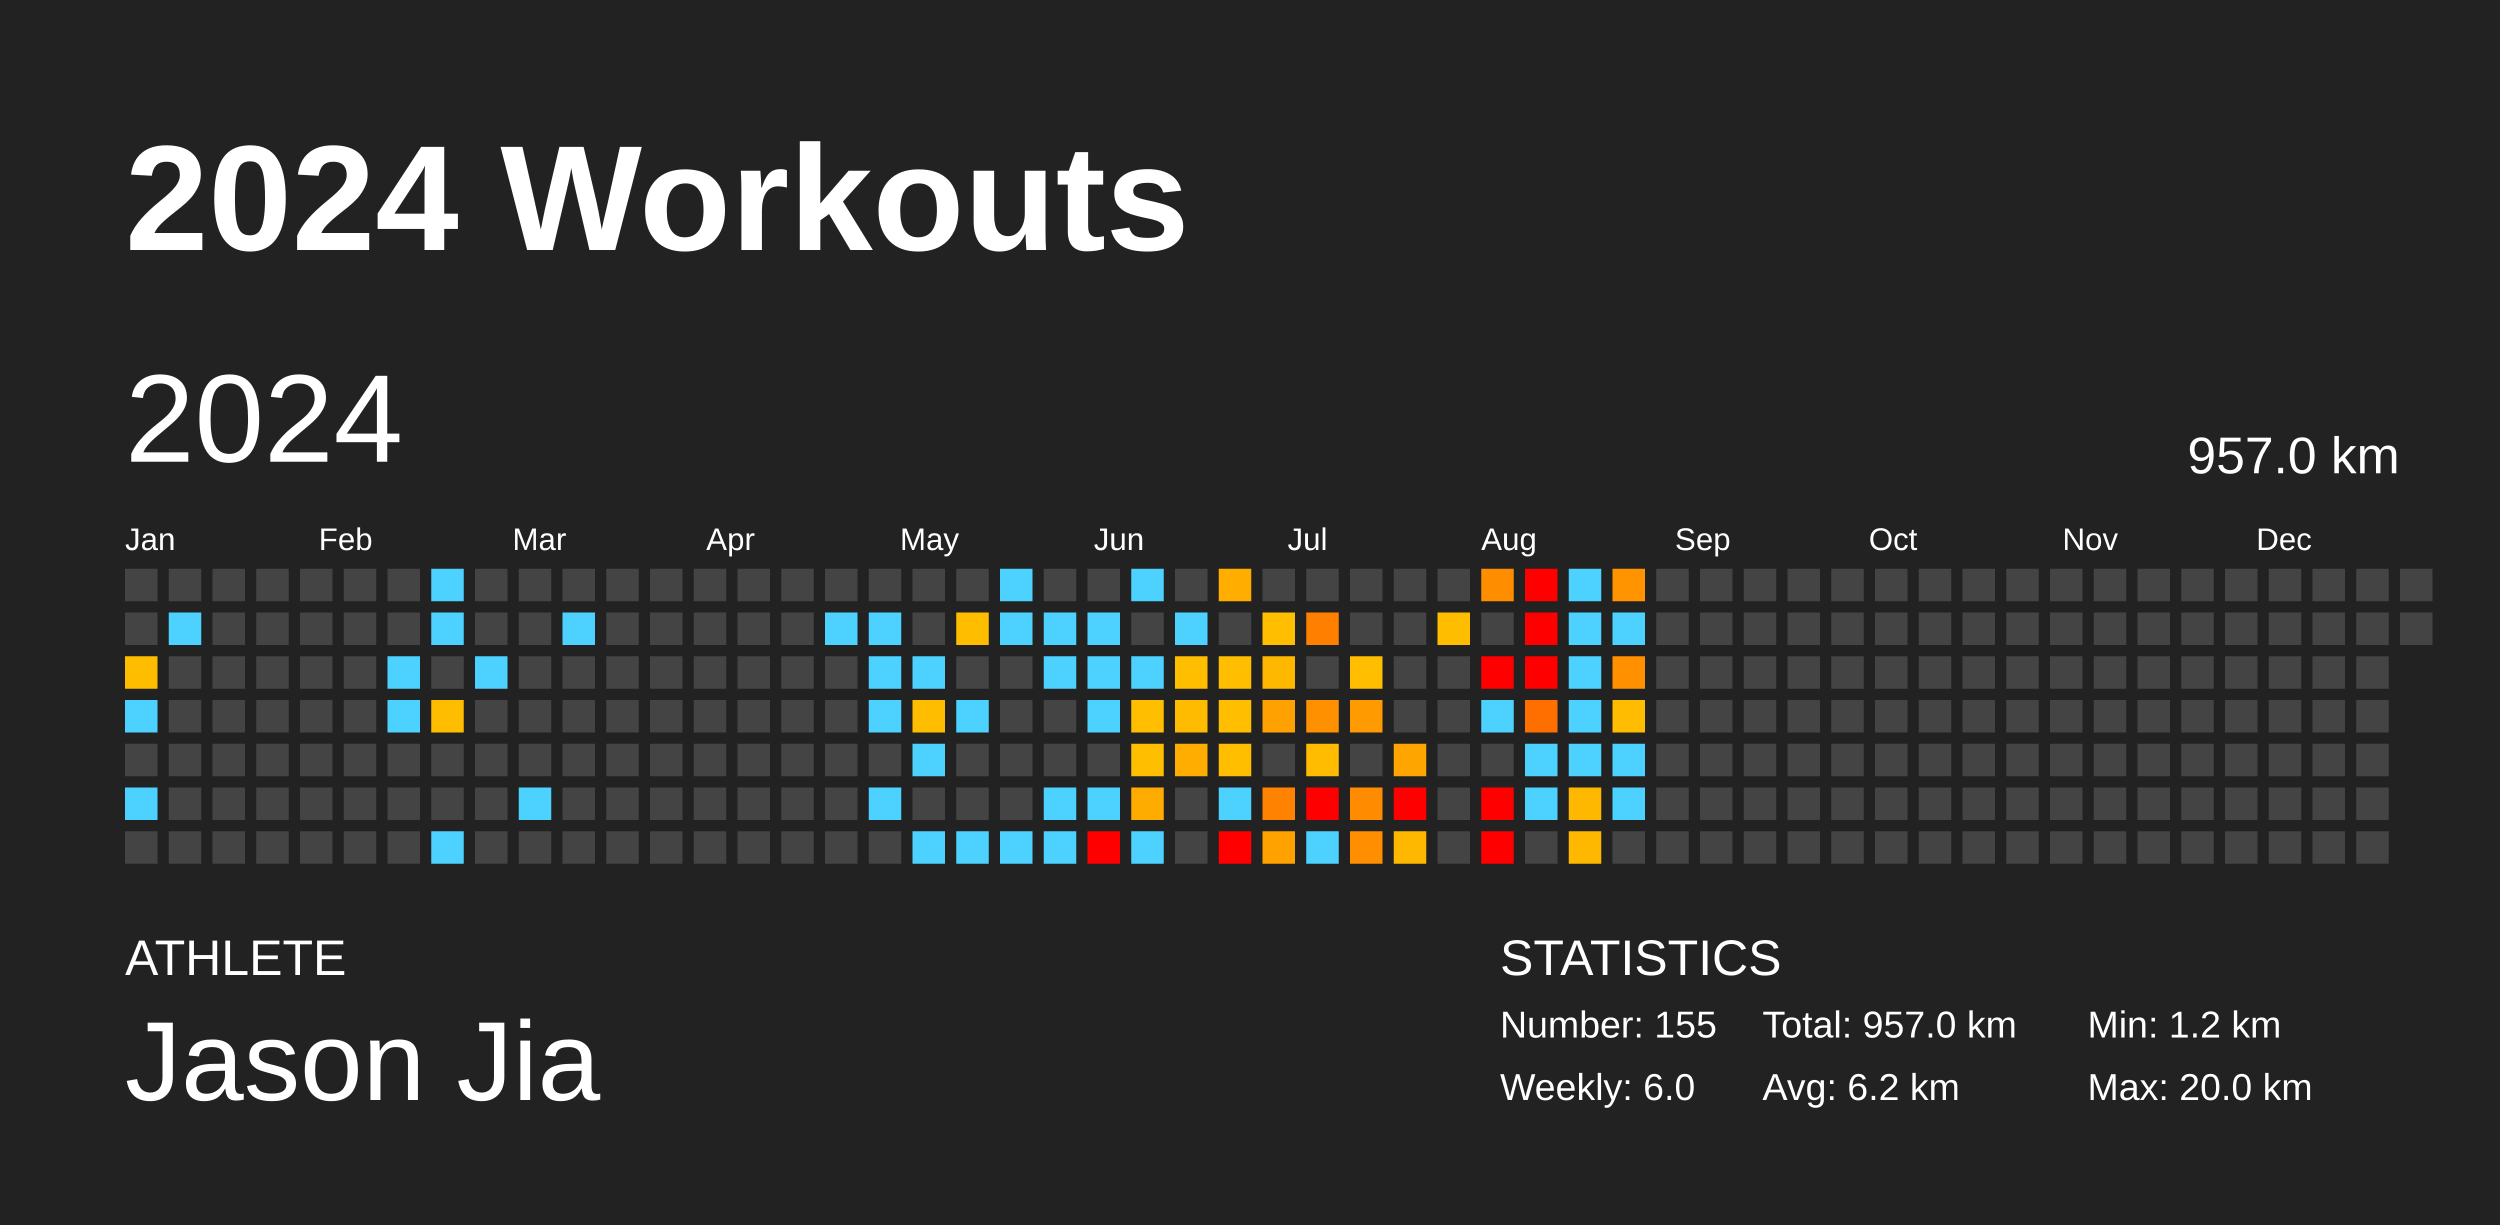
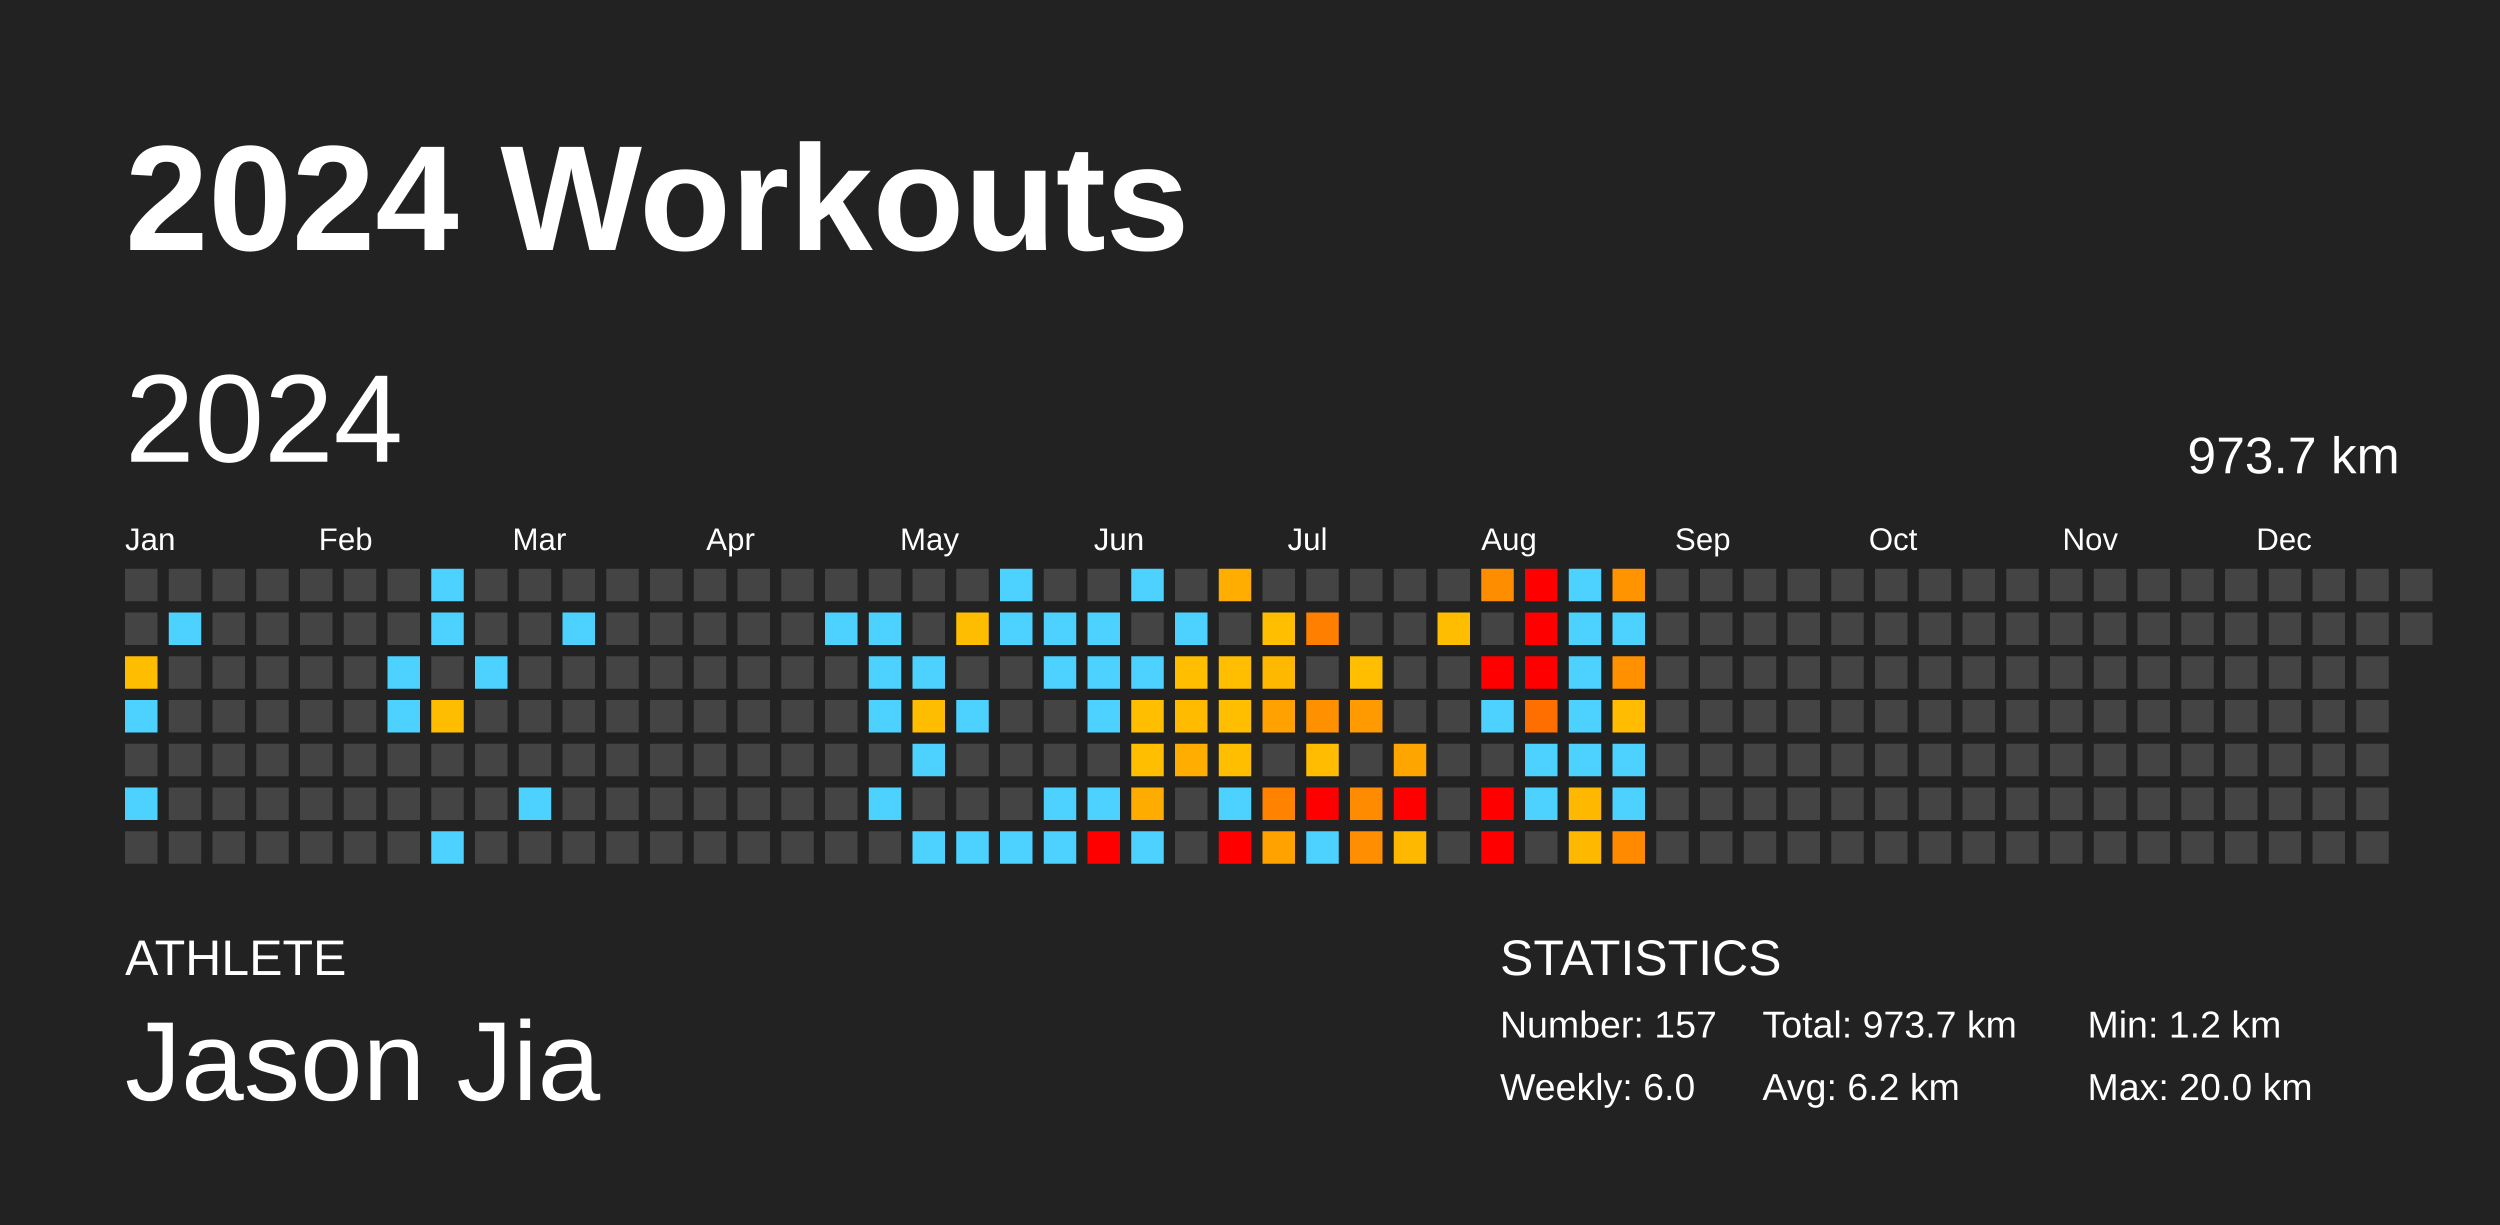
<svg xmlns="http://www.w3.org/2000/svg" baseProfile="full" height="98mm" version="1.1" viewBox="0,0,200,98" width="200mm">
  <defs />
  <rect fill="#222222" height="98" width="200" x="0" y="0" />
  <text fill="#FFFFFF" style="font-size:12px; font-family:Arial; font-weight:bold;" x="10" y="20">2024 Workouts</text>
  <text fill="#FFFFFF" style="font-size:4px; font-family:Arial" x="10" y="78">ATHLETE</text>
  <text fill="#FFFFFF" style="font-size:9px; font-family:Arial" x="10" y="88">Jason Jia</text>
  <text fill="#FFFFFF" style="font-size:4px; font-family:Arial" x="120" y="78">STATISTICS</text>
-   <text fill="#FFFFFF" style="font-size:3px; font-family:Arial" x="120" y="83">Number: 155</text>
+   <text fill="#FFFFFF" style="font-size:3px; font-family:Arial" x="120" y="83">Number: 157</text>
  <text fill="#FFFFFF" style="font-size:3px; font-family:Arial" x="120" y="88">Weekly: 6.0</text>
-   <text fill="#FFFFFF" style="font-size:3px; font-family:Arial" x="141" y="83">Total: 957.0 km</text>
+   <text fill="#FFFFFF" style="font-size:3px; font-family:Arial" x="141" y="83">Total: 973.7 km</text>
  <text fill="#FFFFFF" style="font-size:3px; font-family:Arial" x="141" y="88">Avg: 6.2 km</text>
  <text fill="#FFFFFF" style="font-size:3px; font-family:Arial" x="167" y="83">Min: 1.2 km</text>
  <text fill="#FFFFFF" style="font-size:3px; font-family:Arial" x="167" y="88">Max: 20.0 km</text>
  <text dominant-baseline="hanging" fill="#FFFFFF" style="font-size:10.0px; font-family:Arial;" x="10" y="30">2024</text>
-   <text dominant-baseline="hanging" fill="#FFFFFF" style="font-size:4.125px; font-family:Arial;" x="175" y="35">957.0 km</text>
+   <text dominant-baseline="hanging" fill="#FFFFFF" style="font-size:4.125px; font-family:Arial;" x="175" y="35">973.7 km</text>
  <text fill="#FFFFFF" style="font-size:2.5px; font-family:Arial" x="10.0" y="44">Jan</text>
  <text fill="#FFFFFF" style="font-size:2.5px; font-family:Arial" x="25.5" y="44">Feb</text>
  <text fill="#FFFFFF" style="font-size:2.5px; font-family:Arial" x="41.0" y="44">Mar</text>
  <text fill="#FFFFFF" style="font-size:2.5px; font-family:Arial" x="56.5" y="44">Apr</text>
  <text fill="#FFFFFF" style="font-size:2.5px; font-family:Arial" x="72.0" y="44">May</text>
  <text fill="#FFFFFF" style="font-size:2.5px; font-family:Arial" x="87.5" y="44">Jun</text>
  <text fill="#FFFFFF" style="font-size:2.5px; font-family:Arial" x="103.0" y="44">Jul</text>
  <text fill="#FFFFFF" style="font-size:2.5px; font-family:Arial" x="118.5" y="44">Aug</text>
  <text fill="#FFFFFF" style="font-size:2.5px; font-family:Arial" x="134.0" y="44">Sep</text>
  <text fill="#FFFFFF" style="font-size:2.5px; font-family:Arial" x="149.5" y="44">Oct</text>
  <text fill="#FFFFFF" style="font-size:2.5px; font-family:Arial" x="165.0" y="44">Nov</text>
  <text fill="#FFFFFF" style="font-size:2.5px; font-family:Arial" x="180.5" y="44">Dec</text>
  <rect fill="#444444" height="2.6" width="2.6" x="10.0" y="45.5" />
  <rect fill="#444444" height="2.6" width="2.6" x="10.0" y="49.0" />
  <rect fill="#ffbd00" height="2.6" width="2.6" x="10.0" y="52.5" />
  <rect fill="#4dd2ff" height="2.6" width="2.6" x="10.0" y="56.0" />
  <rect fill="#444444" height="2.6" width="2.6" x="10.0" y="59.5" />
  <rect fill="#4dd2ff" height="2.6" width="2.6" x="10.0" y="63.0" />
  <rect fill="#444444" height="2.6" width="2.6" x="10.0" y="66.5" />
  <rect fill="#444444" height="2.6" width="2.6" x="13.5" y="45.5" />
  <rect fill="#4dd2ff" height="2.6" width="2.6" x="13.5" y="49.0" />
  <rect fill="#444444" height="2.6" width="2.6" x="13.5" y="52.5" />
  <rect fill="#444444" height="2.6" width="2.6" x="13.5" y="56.0" />
  <rect fill="#444444" height="2.6" width="2.6" x="13.5" y="59.5" />
  <rect fill="#444444" height="2.6" width="2.6" x="13.5" y="63.0" />
  <rect fill="#444444" height="2.6" width="2.6" x="13.5" y="66.5" />
  <rect fill="#444444" height="2.6" width="2.6" x="17.0" y="45.5" />
  <rect fill="#444444" height="2.6" width="2.6" x="17.0" y="49.0" />
  <rect fill="#444444" height="2.6" width="2.6" x="17.0" y="52.5" />
  <rect fill="#444444" height="2.6" width="2.6" x="17.0" y="56.0" />
  <rect fill="#444444" height="2.6" width="2.6" x="17.0" y="59.5" />
  <rect fill="#444444" height="2.6" width="2.6" x="17.0" y="63.0" />
  <rect fill="#444444" height="2.6" width="2.6" x="17.0" y="66.5" />
  <rect fill="#444444" height="2.6" width="2.6" x="20.5" y="45.5" />
  <rect fill="#444444" height="2.6" width="2.6" x="20.5" y="49.0" />
  <rect fill="#444444" height="2.6" width="2.6" x="20.5" y="52.5" />
  <rect fill="#444444" height="2.6" width="2.6" x="20.5" y="56.0" />
  <rect fill="#444444" height="2.6" width="2.6" x="20.5" y="59.5" />
  <rect fill="#444444" height="2.6" width="2.6" x="20.5" y="63.0" />
  <rect fill="#444444" height="2.6" width="2.6" x="20.5" y="66.5" />
  <rect fill="#444444" height="2.6" width="2.6" x="24.0" y="45.5" />
  <rect fill="#444444" height="2.6" width="2.6" x="24.0" y="49.0" />
  <rect fill="#444444" height="2.6" width="2.6" x="24.0" y="52.5" />
  <rect fill="#444444" height="2.6" width="2.6" x="24.0" y="56.0" />
  <rect fill="#444444" height="2.6" width="2.6" x="24.0" y="59.5" />
  <rect fill="#444444" height="2.6" width="2.6" x="24.0" y="63.0" />
  <rect fill="#444444" height="2.6" width="2.6" x="24.0" y="66.5" />
  <rect fill="#444444" height="2.6" width="2.6" x="27.5" y="45.5" />
  <rect fill="#444444" height="2.6" width="2.6" x="27.5" y="49.0" />
  <rect fill="#444444" height="2.6" width="2.6" x="27.5" y="52.5" />
  <rect fill="#444444" height="2.6" width="2.6" x="27.5" y="56.0" />
  <rect fill="#444444" height="2.6" width="2.6" x="27.5" y="59.5" />
  <rect fill="#444444" height="2.6" width="2.6" x="27.5" y="63.0" />
  <rect fill="#444444" height="2.6" width="2.6" x="27.5" y="66.5" />
  <rect fill="#444444" height="2.6" width="2.6" x="31.0" y="45.5" />
  <rect fill="#444444" height="2.6" width="2.6" x="31.0" y="49.0" />
  <rect fill="#4dd2ff" height="2.6" width="2.6" x="31.0" y="52.5" />
  <rect fill="#4dd2ff" height="2.6" width="2.6" x="31.0" y="56.0" />
  <rect fill="#444444" height="2.6" width="2.6" x="31.0" y="59.5" />
  <rect fill="#444444" height="2.6" width="2.6" x="31.0" y="63.0" />
  <rect fill="#444444" height="2.6" width="2.6" x="31.0" y="66.5" />
  <rect fill="#4dd2ff" height="2.6" width="2.6" x="34.5" y="45.5" />
  <rect fill="#4dd2ff" height="2.6" width="2.6" x="34.5" y="49.0" />
  <rect fill="#444444" height="2.6" width="2.6" x="34.5" y="52.5" />
  <rect fill="#ffbd00" height="2.6" width="2.6" x="34.5" y="56.0" />
  <rect fill="#444444" height="2.6" width="2.6" x="34.5" y="59.5" />
  <rect fill="#444444" height="2.6" width="2.6" x="34.5" y="63.0" />
  <rect fill="#4dd2ff" height="2.6" width="2.6" x="34.5" y="66.5" />
  <rect fill="#444444" height="2.6" width="2.6" x="38.0" y="45.5" />
  <rect fill="#444444" height="2.6" width="2.6" x="38.0" y="49.0" />
  <rect fill="#4dd2ff" height="2.6" width="2.6" x="38.0" y="52.5" />
  <rect fill="#444444" height="2.6" width="2.6" x="38.0" y="56.0" />
  <rect fill="#444444" height="2.6" width="2.6" x="38.0" y="59.5" />
  <rect fill="#444444" height="2.6" width="2.6" x="38.0" y="63.0" />
  <rect fill="#444444" height="2.6" width="2.6" x="38.0" y="66.5" />
  <rect fill="#444444" height="2.6" width="2.6" x="41.5" y="45.5" />
  <rect fill="#444444" height="2.6" width="2.6" x="41.5" y="49.0" />
  <rect fill="#444444" height="2.6" width="2.6" x="41.5" y="52.5" />
  <rect fill="#444444" height="2.6" width="2.6" x="41.5" y="56.0" />
  <rect fill="#444444" height="2.6" width="2.6" x="41.5" y="59.5" />
  <rect fill="#4dd2ff" height="2.6" width="2.6" x="41.5" y="63.0" />
  <rect fill="#444444" height="2.6" width="2.6" x="41.5" y="66.5" />
  <rect fill="#444444" height="2.6" width="2.6" x="45.0" y="45.5" />
  <rect fill="#4dd2ff" height="2.6" width="2.6" x="45.0" y="49.0" />
  <rect fill="#444444" height="2.6" width="2.6" x="45.0" y="52.5" />
  <rect fill="#444444" height="2.6" width="2.6" x="45.0" y="56.0" />
  <rect fill="#444444" height="2.6" width="2.6" x="45.0" y="59.5" />
  <rect fill="#444444" height="2.6" width="2.6" x="45.0" y="63.0" />
  <rect fill="#444444" height="2.6" width="2.6" x="45.0" y="66.5" />
  <rect fill="#444444" height="2.6" width="2.6" x="48.5" y="45.5" />
  <rect fill="#444444" height="2.6" width="2.6" x="48.5" y="49.0" />
  <rect fill="#444444" height="2.6" width="2.6" x="48.5" y="52.5" />
  <rect fill="#444444" height="2.6" width="2.6" x="48.5" y="56.0" />
  <rect fill="#444444" height="2.6" width="2.6" x="48.5" y="59.5" />
  <rect fill="#444444" height="2.6" width="2.6" x="48.5" y="63.0" />
  <rect fill="#444444" height="2.6" width="2.6" x="48.5" y="66.5" />
  <rect fill="#444444" height="2.6" width="2.6" x="52.0" y="45.5" />
  <rect fill="#444444" height="2.6" width="2.6" x="52.0" y="49.0" />
  <rect fill="#444444" height="2.6" width="2.6" x="52.0" y="52.5" />
  <rect fill="#444444" height="2.6" width="2.6" x="52.0" y="56.0" />
  <rect fill="#444444" height="2.6" width="2.6" x="52.0" y="59.5" />
  <rect fill="#444444" height="2.6" width="2.6" x="52.0" y="63.0" />
  <rect fill="#444444" height="2.6" width="2.6" x="52.0" y="66.5" />
  <rect fill="#444444" height="2.6" width="2.6" x="55.5" y="45.5" />
  <rect fill="#444444" height="2.6" width="2.6" x="55.5" y="49.0" />
  <rect fill="#444444" height="2.6" width="2.6" x="55.5" y="52.5" />
  <rect fill="#444444" height="2.6" width="2.6" x="55.5" y="56.0" />
  <rect fill="#444444" height="2.6" width="2.6" x="55.5" y="59.5" />
  <rect fill="#444444" height="2.6" width="2.6" x="55.5" y="63.0" />
  <rect fill="#444444" height="2.6" width="2.6" x="55.5" y="66.5" />
  <rect fill="#444444" height="2.6" width="2.6" x="59.0" y="45.5" />
  <rect fill="#444444" height="2.6" width="2.6" x="59.0" y="49.0" />
  <rect fill="#444444" height="2.6" width="2.6" x="59.0" y="52.5" />
  <rect fill="#444444" height="2.6" width="2.6" x="59.0" y="56.0" />
  <rect fill="#444444" height="2.6" width="2.6" x="59.0" y="59.5" />
  <rect fill="#444444" height="2.6" width="2.6" x="59.0" y="63.0" />
  <rect fill="#444444" height="2.6" width="2.6" x="59.0" y="66.5" />
  <rect fill="#444444" height="2.6" width="2.6" x="62.5" y="45.5" />
  <rect fill="#444444" height="2.6" width="2.6" x="62.5" y="49.0" />
  <rect fill="#444444" height="2.6" width="2.6" x="62.5" y="52.5" />
  <rect fill="#444444" height="2.6" width="2.6" x="62.5" y="56.0" />
  <rect fill="#444444" height="2.6" width="2.6" x="62.5" y="59.5" />
  <rect fill="#444444" height="2.6" width="2.6" x="62.5" y="63.0" />
  <rect fill="#444444" height="2.6" width="2.6" x="62.5" y="66.5" />
  <rect fill="#444444" height="2.6" width="2.6" x="66.0" y="45.5" />
  <rect fill="#4dd2ff" height="2.6" width="2.6" x="66.0" y="49.0" />
  <rect fill="#444444" height="2.6" width="2.6" x="66.0" y="52.5" />
  <rect fill="#444444" height="2.6" width="2.6" x="66.0" y="56.0" />
  <rect fill="#444444" height="2.6" width="2.6" x="66.0" y="59.5" />
  <rect fill="#444444" height="2.6" width="2.6" x="66.0" y="63.0" />
  <rect fill="#444444" height="2.6" width="2.6" x="66.0" y="66.5" />
  <rect fill="#444444" height="2.6" width="2.6" x="69.5" y="45.5" />
  <rect fill="#4dd2ff" height="2.6" width="2.6" x="69.5" y="49.0" />
  <rect fill="#4dd2ff" height="2.6" width="2.6" x="69.5" y="52.5" />
  <rect fill="#4dd2ff" height="2.6" width="2.6" x="69.5" y="56.0" />
  <rect fill="#444444" height="2.6" width="2.6" x="69.5" y="59.5" />
  <rect fill="#4dd2ff" height="2.6" width="2.6" x="69.5" y="63.0" />
  <rect fill="#444444" height="2.6" width="2.6" x="69.5" y="66.5" />
  <rect fill="#444444" height="2.6" width="2.6" x="73.0" y="45.5" />
  <rect fill="#444444" height="2.6" width="2.6" x="73.0" y="49.0" />
  <rect fill="#4dd2ff" height="2.6" width="2.6" x="73.0" y="52.5" />
  <rect fill="#ffbd00" height="2.6" width="2.6" x="73.0" y="56.0" />
  <rect fill="#4dd2ff" height="2.6" width="2.6" x="73.0" y="59.5" />
  <rect fill="#444444" height="2.6" width="2.6" x="73.0" y="63.0" />
  <rect fill="#4dd2ff" height="2.6" width="2.6" x="73.0" y="66.5" />
  <rect fill="#444444" height="2.6" width="2.6" x="76.5" y="45.5" />
  <rect fill="#ffbd00" height="2.6" width="2.6" x="76.5" y="49.0" />
  <rect fill="#444444" height="2.6" width="2.6" x="76.5" y="52.5" />
  <rect fill="#4dd2ff" height="2.6" width="2.6" x="76.5" y="56.0" />
  <rect fill="#444444" height="2.6" width="2.6" x="76.5" y="59.5" />
  <rect fill="#444444" height="2.6" width="2.6" x="76.5" y="63.0" />
  <rect fill="#4dd2ff" height="2.6" width="2.6" x="76.5" y="66.5" />
  <rect fill="#4dd2ff" height="2.6" width="2.6" x="80.0" y="45.5" />
  <rect fill="#4dd2ff" height="2.6" width="2.6" x="80.0" y="49.0" />
  <rect fill="#444444" height="2.6" width="2.6" x="80.0" y="52.5" />
  <rect fill="#444444" height="2.6" width="2.6" x="80.0" y="56.0" />
  <rect fill="#444444" height="2.6" width="2.6" x="80.0" y="59.5" />
  <rect fill="#444444" height="2.6" width="2.6" x="80.0" y="63.0" />
  <rect fill="#4dd2ff" height="2.6" width="2.6" x="80.0" y="66.5" />
  <rect fill="#444444" height="2.6" width="2.6" x="83.5" y="45.5" />
  <rect fill="#4dd2ff" height="2.6" width="2.6" x="83.5" y="49.0" />
  <rect fill="#4dd2ff" height="2.6" width="2.6" x="83.5" y="52.5" />
  <rect fill="#444444" height="2.6" width="2.6" x="83.5" y="56.0" />
  <rect fill="#444444" height="2.6" width="2.6" x="83.5" y="59.5" />
  <rect fill="#4dd2ff" height="2.6" width="2.6" x="83.5" y="63.0" />
  <rect fill="#4dd2ff" height="2.6" width="2.6" x="83.5" y="66.5" />
  <rect fill="#444444" height="2.6" width="2.6" x="87.0" y="45.5" />
  <rect fill="#4dd2ff" height="2.6" width="2.6" x="87.0" y="49.0" />
  <rect fill="#4dd2ff" height="2.6" width="2.6" x="87.0" y="52.5" />
  <rect fill="#4dd2ff" height="2.6" width="2.6" x="87.0" y="56.0" />
  <rect fill="#444444" height="2.6" width="2.6" x="87.0" y="59.5" />
  <rect fill="#4dd2ff" height="2.6" width="2.6" x="87.0" y="63.0" />
  <rect fill="red" height="2.6" width="2.6" x="87.0" y="66.5" />
  <rect fill="#4dd2ff" height="2.6" width="2.6" x="90.5" y="45.5" />
  <rect fill="#444444" height="2.6" width="2.6" x="90.5" y="49.0" />
  <rect fill="#4dd2ff" height="2.6" width="2.6" x="90.5" y="52.5" />
  <rect fill="#ffbe00" height="2.6" width="2.6" x="90.5" y="56.0" />
  <rect fill="#ffbe00" height="2.6" width="2.6" x="90.5" y="59.5" />
  <rect fill="#ffac00" height="2.6" width="2.6" x="90.5" y="63.0" />
  <rect fill="#4dd2ff" height="2.6" width="2.6" x="90.5" y="66.5" />
  <rect fill="#444444" height="2.6" width="2.6" x="94.0" y="45.5" />
  <rect fill="#4dd2ff" height="2.6" width="2.6" x="94.0" y="49.0" />
  <rect fill="#ffbe00" height="2.6" width="2.6" x="94.0" y="52.5" />
  <rect fill="#ffbb00" height="2.6" width="2.6" x="94.0" y="56.0" />
  <rect fill="#ffad00" height="2.6" width="2.6" x="94.0" y="59.5" />
  <rect fill="#444444" height="2.6" width="2.6" x="94.0" y="63.0" />
  <rect fill="#444444" height="2.6" width="2.6" x="94.0" y="66.5" />
  <rect fill="#ffae00" height="2.6" width="2.6" x="97.5" y="45.5" />
  <rect fill="#444444" height="2.6" width="2.6" x="97.5" y="49.0" />
  <rect fill="#ffbe00" height="2.6" width="2.6" x="97.5" y="52.5" />
  <rect fill="#ffbe00" height="2.6" width="2.6" x="97.5" y="56.0" />
  <rect fill="#ffbe00" height="2.6" width="2.6" x="97.5" y="59.5" />
  <rect fill="#4dd2ff" height="2.6" width="2.6" x="97.5" y="63.0" />
  <rect fill="red" height="2.6" width="2.6" x="97.5" y="66.5" />
  <rect fill="#444444" height="2.6" width="2.6" x="101.0" y="45.5" />
  <rect fill="#ffbe00" height="2.6" width="2.6" x="101.0" y="49.0" />
  <rect fill="#ffb800" height="2.6" width="2.6" x="101.0" y="52.5" />
  <rect fill="#ffa100" height="2.6" width="2.6" x="101.0" y="56.0" />
  <rect fill="#444444" height="2.6" width="2.6" x="101.0" y="59.5" />
  <rect fill="#ff8200" height="2.6" width="2.6" x="101.0" y="63.0" />
  <rect fill="#ffa200" height="2.6" width="2.6" x="101.0" y="66.5" />
  <rect fill="#444444" height="2.6" width="2.6" x="104.5" y="45.5" />
  <rect fill="#ff8000" height="2.6" width="2.6" x="104.5" y="49.0" />
  <rect fill="#444444" height="2.6" width="2.6" x="104.5" y="52.5" />
  <rect fill="#ff9000" height="2.6" width="2.6" x="104.5" y="56.0" />
  <rect fill="#ffbc00" height="2.6" width="2.6" x="104.5" y="59.5" />
  <rect fill="red" height="2.6" width="2.6" x="104.5" y="63.0" />
  <rect fill="#4dd2ff" height="2.6" width="2.6" x="104.5" y="66.5" />
  <rect fill="#444444" height="2.6" width="2.6" x="108.0" y="45.5" />
  <rect fill="#444444" height="2.6" width="2.6" x="108.0" y="49.0" />
  <rect fill="#ffbe00" height="2.6" width="2.6" x="108.0" y="52.5" />
  <rect fill="#ff9a00" height="2.6" width="2.6" x="108.0" y="56.0" />
  <rect fill="#444444" height="2.6" width="2.6" x="108.0" y="59.5" />
  <rect fill="#ff8b00" height="2.6" width="2.6" x="108.0" y="63.0" />
  <rect fill="#ff8e00" height="2.6" width="2.6" x="108.0" y="66.5" />
  <rect fill="#444444" height="2.6" width="2.6" x="111.5" y="45.5" />
  <rect fill="#444444" height="2.6" width="2.6" x="111.5" y="49.0" />
  <rect fill="#444444" height="2.6" width="2.6" x="111.5" y="52.5" />
  <rect fill="#444444" height="2.6" width="2.6" x="111.5" y="56.0" />
  <rect fill="#ffa500" height="2.6" width="2.6" x="111.5" y="59.5" />
  <rect fill="red" height="2.6" width="2.6" x="111.5" y="63.0" />
  <rect fill="#ffb800" height="2.6" width="2.6" x="111.5" y="66.5" />
  <rect fill="#444444" height="2.6" width="2.6" x="115.0" y="45.5" />
  <rect fill="#ffbd00" height="2.6" width="2.6" x="115.0" y="49.0" />
  <rect fill="#444444" height="2.6" width="2.6" x="115.0" y="52.5" />
  <rect fill="#444444" height="2.6" width="2.6" x="115.0" y="56.0" />
  <rect fill="#444444" height="2.6" width="2.6" x="115.0" y="59.5" />
  <rect fill="#444444" height="2.6" width="2.6" x="115.0" y="63.0" />
  <rect fill="#444444" height="2.6" width="2.6" x="115.0" y="66.5" />
  <rect fill="#ff8d00" height="2.6" width="2.6" x="118.5" y="45.5" />
  <rect fill="#444444" height="2.6" width="2.6" x="118.5" y="49.0" />
  <rect fill="red" height="2.6" width="2.6" x="118.5" y="52.5" />
  <rect fill="#4dd2ff" height="2.6" width="2.6" x="118.5" y="56.0" />
  <rect fill="#444444" height="2.6" width="2.6" x="118.5" y="59.5" />
  <rect fill="red" height="2.6" width="2.6" x="118.5" y="63.0" />
  <rect fill="red" height="2.6" width="2.6" x="118.5" y="66.5" />
  <rect fill="red" height="2.6" width="2.6" x="122.0" y="45.5" />
  <rect fill="red" height="2.6" width="2.6" x="122.0" y="49.0" />
  <rect fill="red" height="2.6" width="2.6" x="122.0" y="52.5" />
  <rect fill="#ff6f00" height="2.6" width="2.6" x="122.0" y="56.0" />
  <rect fill="#4dd2ff" height="2.6" width="2.6" x="122.0" y="59.5" />
  <rect fill="#4dd2ff" height="2.6" width="2.6" x="122.0" y="63.0" />
  <rect fill="#444444" height="2.6" width="2.6" x="122.0" y="66.5" />
  <rect fill="#4dd2ff" height="2.6" width="2.6" x="125.5" y="45.5" />
  <rect fill="#4dd2ff" height="2.6" width="2.6" x="125.5" y="49.0" />
  <rect fill="#4dd2ff" height="2.6" width="2.6" x="125.5" y="52.5" />
  <rect fill="#4dd2ff" height="2.6" width="2.6" x="125.5" y="56.0" />
  <rect fill="#4dd2ff" height="2.6" width="2.6" x="125.5" y="59.5" />
  <rect fill="#ffb800" height="2.6" width="2.6" x="125.5" y="63.0" />
  <rect fill="#ffb800" height="2.6" width="2.6" x="125.5" y="66.5" />
  <rect fill="#ff9400" height="2.6" width="2.6" x="129.0" y="45.5" />
  <rect fill="#4dd2ff" height="2.6" width="2.6" x="129.0" y="49.0" />
  <rect fill="#ff9100" height="2.6" width="2.6" x="129.0" y="52.5" />
  <rect fill="#ffbc00" height="2.6" width="2.6" x="129.0" y="56.0" />
  <rect fill="#4dd2ff" height="2.6" width="2.6" x="129.0" y="59.5" />
  <rect fill="#4dd2ff" height="2.6" width="2.6" x="129.0" y="63.0" />
-   <rect fill="#444444" height="2.6" width="2.6" x="129.0" y="66.5" />
+   <rect fill="#ff8a00" height="2.6" width="2.6" x="129.0" y="66.5" />
  <rect fill="#444444" height="2.6" width="2.6" x="132.5" y="45.5" />
  <rect fill="#444444" height="2.6" width="2.6" x="132.5" y="49.0" />
  <rect fill="#444444" height="2.6" width="2.6" x="132.5" y="52.5" />
  <rect fill="#444444" height="2.6" width="2.6" x="132.5" y="56.0" />
  <rect fill="#444444" height="2.6" width="2.6" x="132.5" y="59.5" />
  <rect fill="#444444" height="2.6" width="2.6" x="132.5" y="63.0" />
  <rect fill="#444444" height="2.6" width="2.6" x="132.5" y="66.5" />
  <rect fill="#444444" height="2.6" width="2.6" x="136.0" y="45.5" />
  <rect fill="#444444" height="2.6" width="2.6" x="136.0" y="49.0" />
  <rect fill="#444444" height="2.6" width="2.6" x="136.0" y="52.5" />
  <rect fill="#444444" height="2.6" width="2.6" x="136.0" y="56.0" />
  <rect fill="#444444" height="2.6" width="2.6" x="136.0" y="59.5" />
  <rect fill="#444444" height="2.6" width="2.6" x="136.0" y="63.0" />
  <rect fill="#444444" height="2.6" width="2.6" x="136.0" y="66.5" />
  <rect fill="#444444" height="2.6" width="2.6" x="139.5" y="45.5" />
  <rect fill="#444444" height="2.6" width="2.6" x="139.5" y="49.0" />
  <rect fill="#444444" height="2.6" width="2.6" x="139.5" y="52.5" />
  <rect fill="#444444" height="2.6" width="2.6" x="139.5" y="56.0" />
  <rect fill="#444444" height="2.6" width="2.6" x="139.5" y="59.5" />
  <rect fill="#444444" height="2.6" width="2.6" x="139.5" y="63.0" />
  <rect fill="#444444" height="2.6" width="2.6" x="139.5" y="66.5" />
  <rect fill="#444444" height="2.6" width="2.6" x="143.0" y="45.5" />
  <rect fill="#444444" height="2.6" width="2.6" x="143.0" y="49.0" />
  <rect fill="#444444" height="2.6" width="2.6" x="143.0" y="52.5" />
  <rect fill="#444444" height="2.6" width="2.6" x="143.0" y="56.0" />
  <rect fill="#444444" height="2.6" width="2.6" x="143.0" y="59.5" />
  <rect fill="#444444" height="2.6" width="2.6" x="143.0" y="63.0" />
  <rect fill="#444444" height="2.6" width="2.6" x="143.0" y="66.5" />
  <rect fill="#444444" height="2.6" width="2.6" x="146.5" y="45.5" />
  <rect fill="#444444" height="2.6" width="2.6" x="146.5" y="49.0" />
  <rect fill="#444444" height="2.6" width="2.6" x="146.5" y="52.5" />
  <rect fill="#444444" height="2.6" width="2.6" x="146.5" y="56.0" />
  <rect fill="#444444" height="2.6" width="2.6" x="146.5" y="59.5" />
  <rect fill="#444444" height="2.6" width="2.6" x="146.5" y="63.0" />
  <rect fill="#444444" height="2.6" width="2.6" x="146.5" y="66.5" />
  <rect fill="#444444" height="2.6" width="2.6" x="150.0" y="45.5" />
  <rect fill="#444444" height="2.6" width="2.6" x="150.0" y="49.0" />
  <rect fill="#444444" height="2.6" width="2.6" x="150.0" y="52.5" />
  <rect fill="#444444" height="2.6" width="2.6" x="150.0" y="56.0" />
  <rect fill="#444444" height="2.6" width="2.6" x="150.0" y="59.5" />
  <rect fill="#444444" height="2.6" width="2.6" x="150.0" y="63.0" />
  <rect fill="#444444" height="2.6" width="2.6" x="150.0" y="66.5" />
  <rect fill="#444444" height="2.6" width="2.6" x="153.5" y="45.5" />
  <rect fill="#444444" height="2.6" width="2.6" x="153.5" y="49.0" />
  <rect fill="#444444" height="2.6" width="2.6" x="153.5" y="52.5" />
  <rect fill="#444444" height="2.6" width="2.6" x="153.5" y="56.0" />
  <rect fill="#444444" height="2.6" width="2.6" x="153.5" y="59.5" />
  <rect fill="#444444" height="2.6" width="2.6" x="153.5" y="63.0" />
  <rect fill="#444444" height="2.6" width="2.6" x="153.5" y="66.5" />
  <rect fill="#444444" height="2.6" width="2.6" x="157.0" y="45.5" />
  <rect fill="#444444" height="2.6" width="2.6" x="157.0" y="49.0" />
  <rect fill="#444444" height="2.6" width="2.6" x="157.0" y="52.5" />
  <rect fill="#444444" height="2.6" width="2.6" x="157.0" y="56.0" />
  <rect fill="#444444" height="2.6" width="2.6" x="157.0" y="59.5" />
  <rect fill="#444444" height="2.6" width="2.6" x="157.0" y="63.0" />
  <rect fill="#444444" height="2.6" width="2.6" x="157.0" y="66.5" />
  <rect fill="#444444" height="2.6" width="2.6" x="160.5" y="45.5" />
  <rect fill="#444444" height="2.6" width="2.6" x="160.5" y="49.0" />
  <rect fill="#444444" height="2.6" width="2.6" x="160.5" y="52.5" />
  <rect fill="#444444" height="2.6" width="2.6" x="160.5" y="56.0" />
  <rect fill="#444444" height="2.6" width="2.6" x="160.5" y="59.5" />
  <rect fill="#444444" height="2.6" width="2.6" x="160.5" y="63.0" />
  <rect fill="#444444" height="2.6" width="2.6" x="160.5" y="66.5" />
  <rect fill="#444444" height="2.6" width="2.6" x="164.0" y="45.5" />
  <rect fill="#444444" height="2.6" width="2.6" x="164.0" y="49.0" />
  <rect fill="#444444" height="2.6" width="2.6" x="164.0" y="52.5" />
  <rect fill="#444444" height="2.6" width="2.6" x="164.0" y="56.0" />
  <rect fill="#444444" height="2.6" width="2.6" x="164.0" y="59.5" />
  <rect fill="#444444" height="2.6" width="2.6" x="164.0" y="63.0" />
  <rect fill="#444444" height="2.6" width="2.6" x="164.0" y="66.5" />
  <rect fill="#444444" height="2.6" width="2.6" x="167.5" y="45.5" />
  <rect fill="#444444" height="2.6" width="2.6" x="167.5" y="49.0" />
  <rect fill="#444444" height="2.6" width="2.6" x="167.5" y="52.5" />
  <rect fill="#444444" height="2.6" width="2.6" x="167.5" y="56.0" />
  <rect fill="#444444" height="2.6" width="2.6" x="167.5" y="59.5" />
  <rect fill="#444444" height="2.6" width="2.6" x="167.5" y="63.0" />
  <rect fill="#444444" height="2.6" width="2.6" x="167.5" y="66.5" />
  <rect fill="#444444" height="2.6" width="2.6" x="171.0" y="45.5" />
  <rect fill="#444444" height="2.6" width="2.6" x="171.0" y="49.0" />
  <rect fill="#444444" height="2.6" width="2.6" x="171.0" y="52.5" />
  <rect fill="#444444" height="2.6" width="2.6" x="171.0" y="56.0" />
  <rect fill="#444444" height="2.6" width="2.6" x="171.0" y="59.5" />
  <rect fill="#444444" height="2.6" width="2.6" x="171.0" y="63.0" />
  <rect fill="#444444" height="2.6" width="2.6" x="171.0" y="66.5" />
  <rect fill="#444444" height="2.6" width="2.6" x="174.5" y="45.5" />
  <rect fill="#444444" height="2.6" width="2.6" x="174.5" y="49.0" />
  <rect fill="#444444" height="2.6" width="2.6" x="174.5" y="52.5" />
  <rect fill="#444444" height="2.6" width="2.6" x="174.5" y="56.0" />
  <rect fill="#444444" height="2.6" width="2.6" x="174.5" y="59.5" />
  <rect fill="#444444" height="2.6" width="2.6" x="174.5" y="63.0" />
  <rect fill="#444444" height="2.6" width="2.6" x="174.5" y="66.5" />
  <rect fill="#444444" height="2.6" width="2.6" x="178.0" y="45.5" />
  <rect fill="#444444" height="2.6" width="2.6" x="178.0" y="49.0" />
  <rect fill="#444444" height="2.6" width="2.6" x="178.0" y="52.5" />
  <rect fill="#444444" height="2.6" width="2.6" x="178.0" y="56.0" />
  <rect fill="#444444" height="2.6" width="2.6" x="178.0" y="59.5" />
  <rect fill="#444444" height="2.6" width="2.6" x="178.0" y="63.0" />
  <rect fill="#444444" height="2.6" width="2.6" x="178.0" y="66.5" />
  <rect fill="#444444" height="2.6" width="2.6" x="181.5" y="45.5" />
  <rect fill="#444444" height="2.6" width="2.6" x="181.5" y="49.0" />
  <rect fill="#444444" height="2.6" width="2.6" x="181.5" y="52.5" />
  <rect fill="#444444" height="2.6" width="2.6" x="181.5" y="56.0" />
  <rect fill="#444444" height="2.6" width="2.6" x="181.5" y="59.5" />
  <rect fill="#444444" height="2.6" width="2.6" x="181.5" y="63.0" />
  <rect fill="#444444" height="2.6" width="2.6" x="181.5" y="66.5" />
  <rect fill="#444444" height="2.6" width="2.6" x="185.0" y="45.5" />
  <rect fill="#444444" height="2.6" width="2.6" x="185.0" y="49.0" />
  <rect fill="#444444" height="2.6" width="2.6" x="185.0" y="52.5" />
  <rect fill="#444444" height="2.6" width="2.6" x="185.0" y="56.0" />
  <rect fill="#444444" height="2.6" width="2.6" x="185.0" y="59.5" />
  <rect fill="#444444" height="2.6" width="2.6" x="185.0" y="63.0" />
  <rect fill="#444444" height="2.6" width="2.6" x="185.0" y="66.5" />
  <rect fill="#444444" height="2.6" width="2.6" x="188.5" y="45.5" />
  <rect fill="#444444" height="2.6" width="2.6" x="188.5" y="49.0" />
  <rect fill="#444444" height="2.6" width="2.6" x="188.5" y="52.5" />
  <rect fill="#444444" height="2.6" width="2.6" x="188.5" y="56.0" />
  <rect fill="#444444" height="2.6" width="2.6" x="188.5" y="59.5" />
  <rect fill="#444444" height="2.6" width="2.6" x="188.5" y="63.0" />
  <rect fill="#444444" height="2.6" width="2.6" x="188.5" y="66.5" />
  <rect fill="#444444" height="2.6" width="2.6" x="192.0" y="45.5" />
  <rect fill="#444444" height="2.6" width="2.6" x="192.0" y="49.0" />
</svg>
